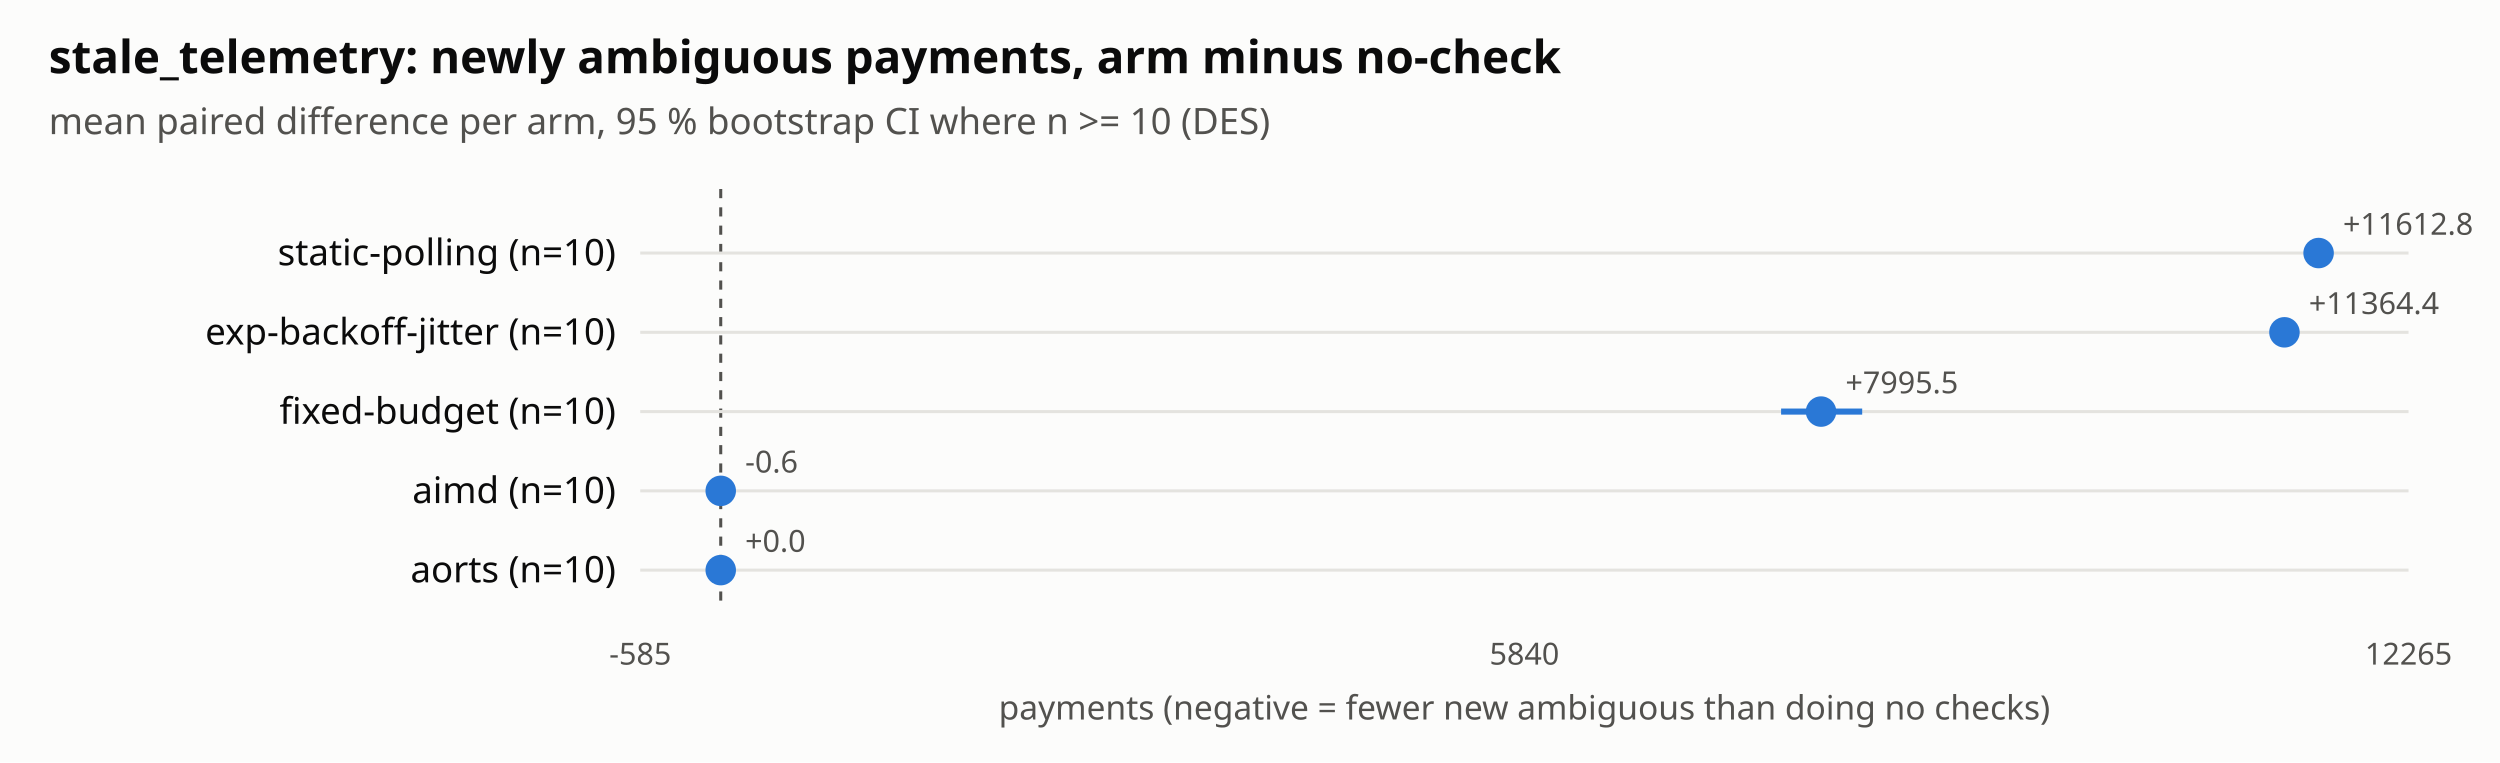
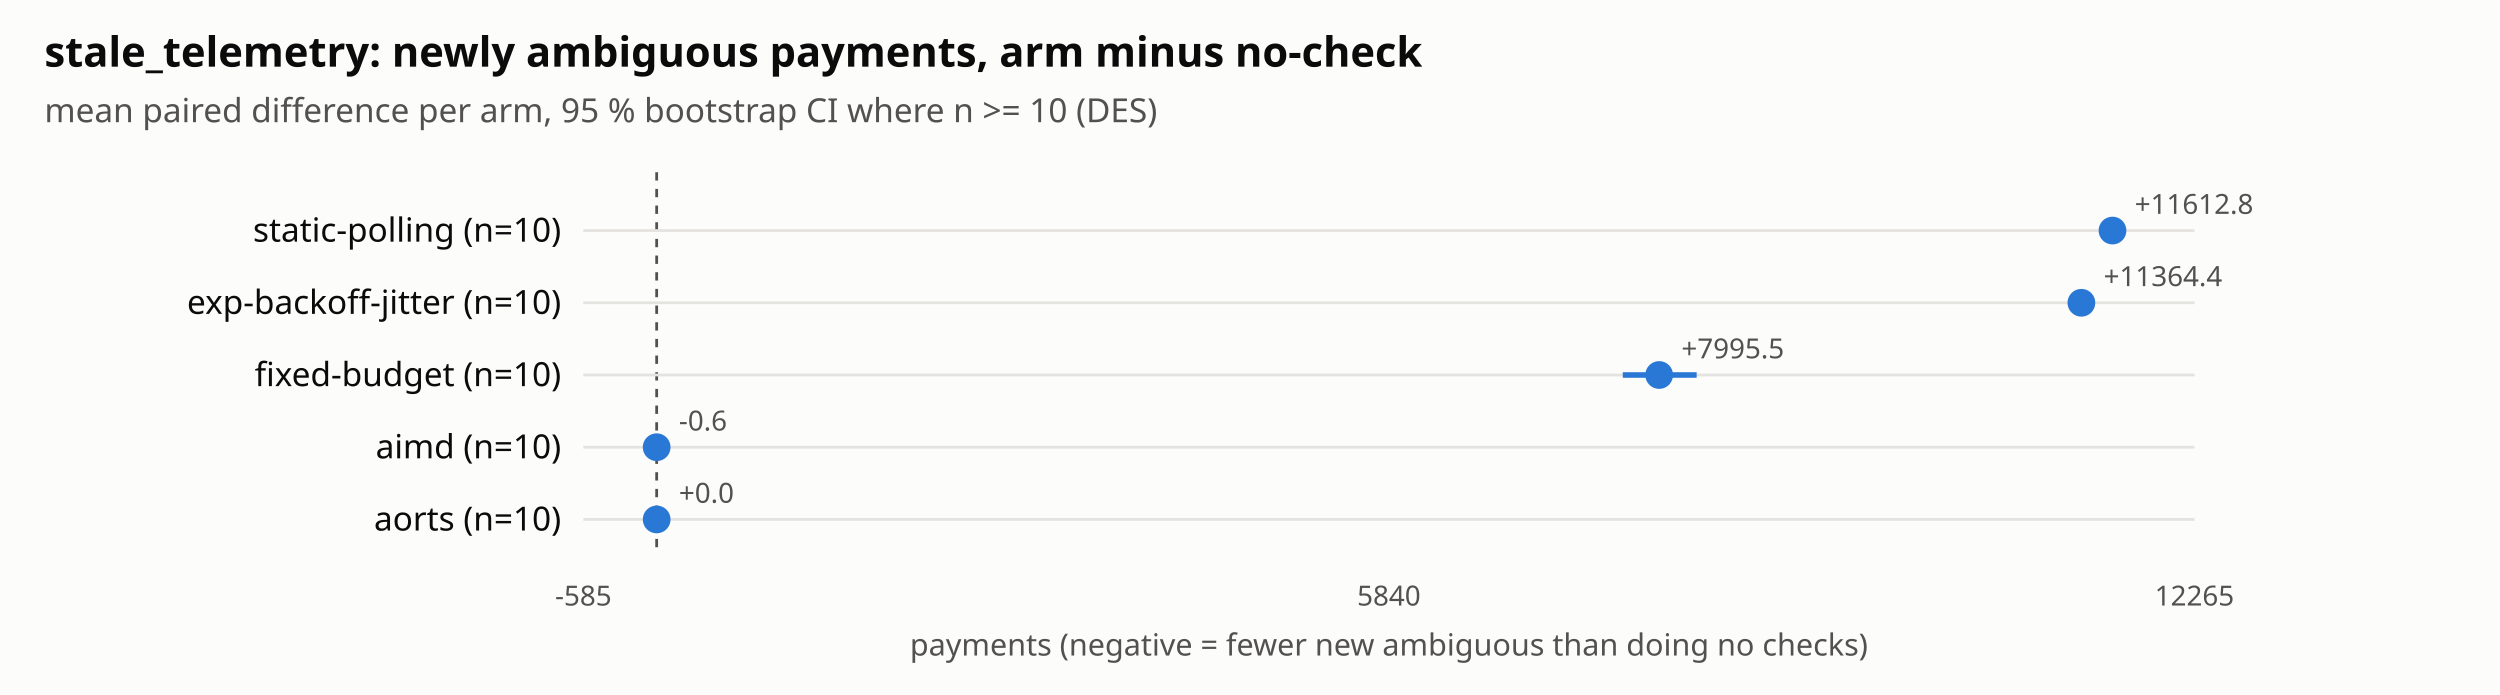
- <svg xmlns="http://www.w3.org/2000/svg" width="820" height="250" viewBox="0 0 820 250" font-family="system-ui, sans-serif">
+ <svg xmlns="http://www.w3.org/2000/svg" width="900" height="250" viewBox="0 0 900 250" font-family="system-ui, sans-serif">
  <style>.bg{fill:#fcfcfb}.t{fill:#0b0b0b}.m{fill:#52514e}.g{stroke:#e4e3df}.z{stroke:#52514e}.d{fill:#2a78d6}.w{stroke:#2a78d6}@media (prefers-color-scheme: dark){.bg{fill:#1a1a19}.t{fill:#f0efec}.m{fill:#c3c2b7}.g{stroke:#3a3936}.z{stroke:#c3c2b7}.d{fill:#3987e5}.w{stroke:#3987e5}}</style>
-   <rect class="bg" width="820" height="250" />
+   <rect class="bg" width="900" height="250" />
  <text class="t" x="16" y="24" font-size="15" font-weight="600">stale_telemetry: newly ambiguous payments, arm minus no-check</text>
  <text class="m" x="16" y="44" font-size="12">mean paired difference per arm, 95 % bootstrap CI where n &gt;= 10 (DES)</text>
  <line class="z" x1="236.4" y1="62" x2="236.4" y2="200" stroke-dasharray="3 3" />
  <line class="g" x1="210" y1="83.0" x2="790" y2="83.0" />
  <text class="t" x="202" y="87.0" font-size="12" text-anchor="end">static-polling (n=10)</text>
  <line class="w" x1="757.4" y1="83.0" x2="763.6" y2="83.0" stroke-width="2" />
  <circle class="d" cx="760.5" cy="83.0" r="5" />
  <text class="m" x="768.5" y="77.0" font-size="10">+11612.8</text>
  <line class="g" x1="210" y1="109.0" x2="790" y2="109.0" />
  <text class="t" x="202" y="113.0" font-size="12" text-anchor="end">exp-backoff-jitter (n=10)</text>
  <line class="w" x1="745.5" y1="109.0" x2="752.7" y2="109.0" stroke-width="2" />
  <circle class="d" cx="749.3" cy="109.0" r="5" />
  <text class="m" x="757.3" y="103.0" font-size="10">+11364.4</text>
  <line class="g" x1="210" y1="135.0" x2="790" y2="135.0" />
  <text class="t" x="202" y="139.0" font-size="12" text-anchor="end">fixed-budget (n=10)</text>
  <line class="w" x1="584.2" y1="135.0" x2="610.8" y2="135.0" stroke-width="2" />
  <circle class="d" cx="597.3" cy="135.0" r="5" />
  <text class="m" x="605.3" y="129.0" font-size="10">+7995.5</text>
  <line class="g" x1="210" y1="161.0" x2="790" y2="161.0" />
  <text class="t" x="202" y="165.0" font-size="12" text-anchor="end">aimd (n=10)</text>
  <line class="w" x1="236.4" y1="161.0" x2="236.4" y2="161.0" stroke-width="2" />
  <circle class="d" cx="236.4" cy="161.0" r="5" />
  <text class="m" x="244.4" y="155.0" font-size="10">-0.6</text>
  <line class="g" x1="210" y1="187.0" x2="790" y2="187.0" />
  <text class="t" x="202" y="191.0" font-size="12" text-anchor="end">aorts (n=10)</text>
  <circle class="d" cx="236.4" cy="187.0" r="5" />
  <text class="m" x="244.4" y="181.0" font-size="10">+0.0</text>
  <text class="m" x="210.0" y="218" font-size="10" text-anchor="middle">-585</text>
  <text class="m" x="500.0" y="218" font-size="10" text-anchor="middle">5840</text>
  <text class="m" x="790.0" y="218" font-size="10" text-anchor="middle">12265</text>
  <text class="m" x="500.0" y="236" font-size="11" text-anchor="middle">payments (negative = fewer new ambiguous than doing no checks)</text>
</svg>
